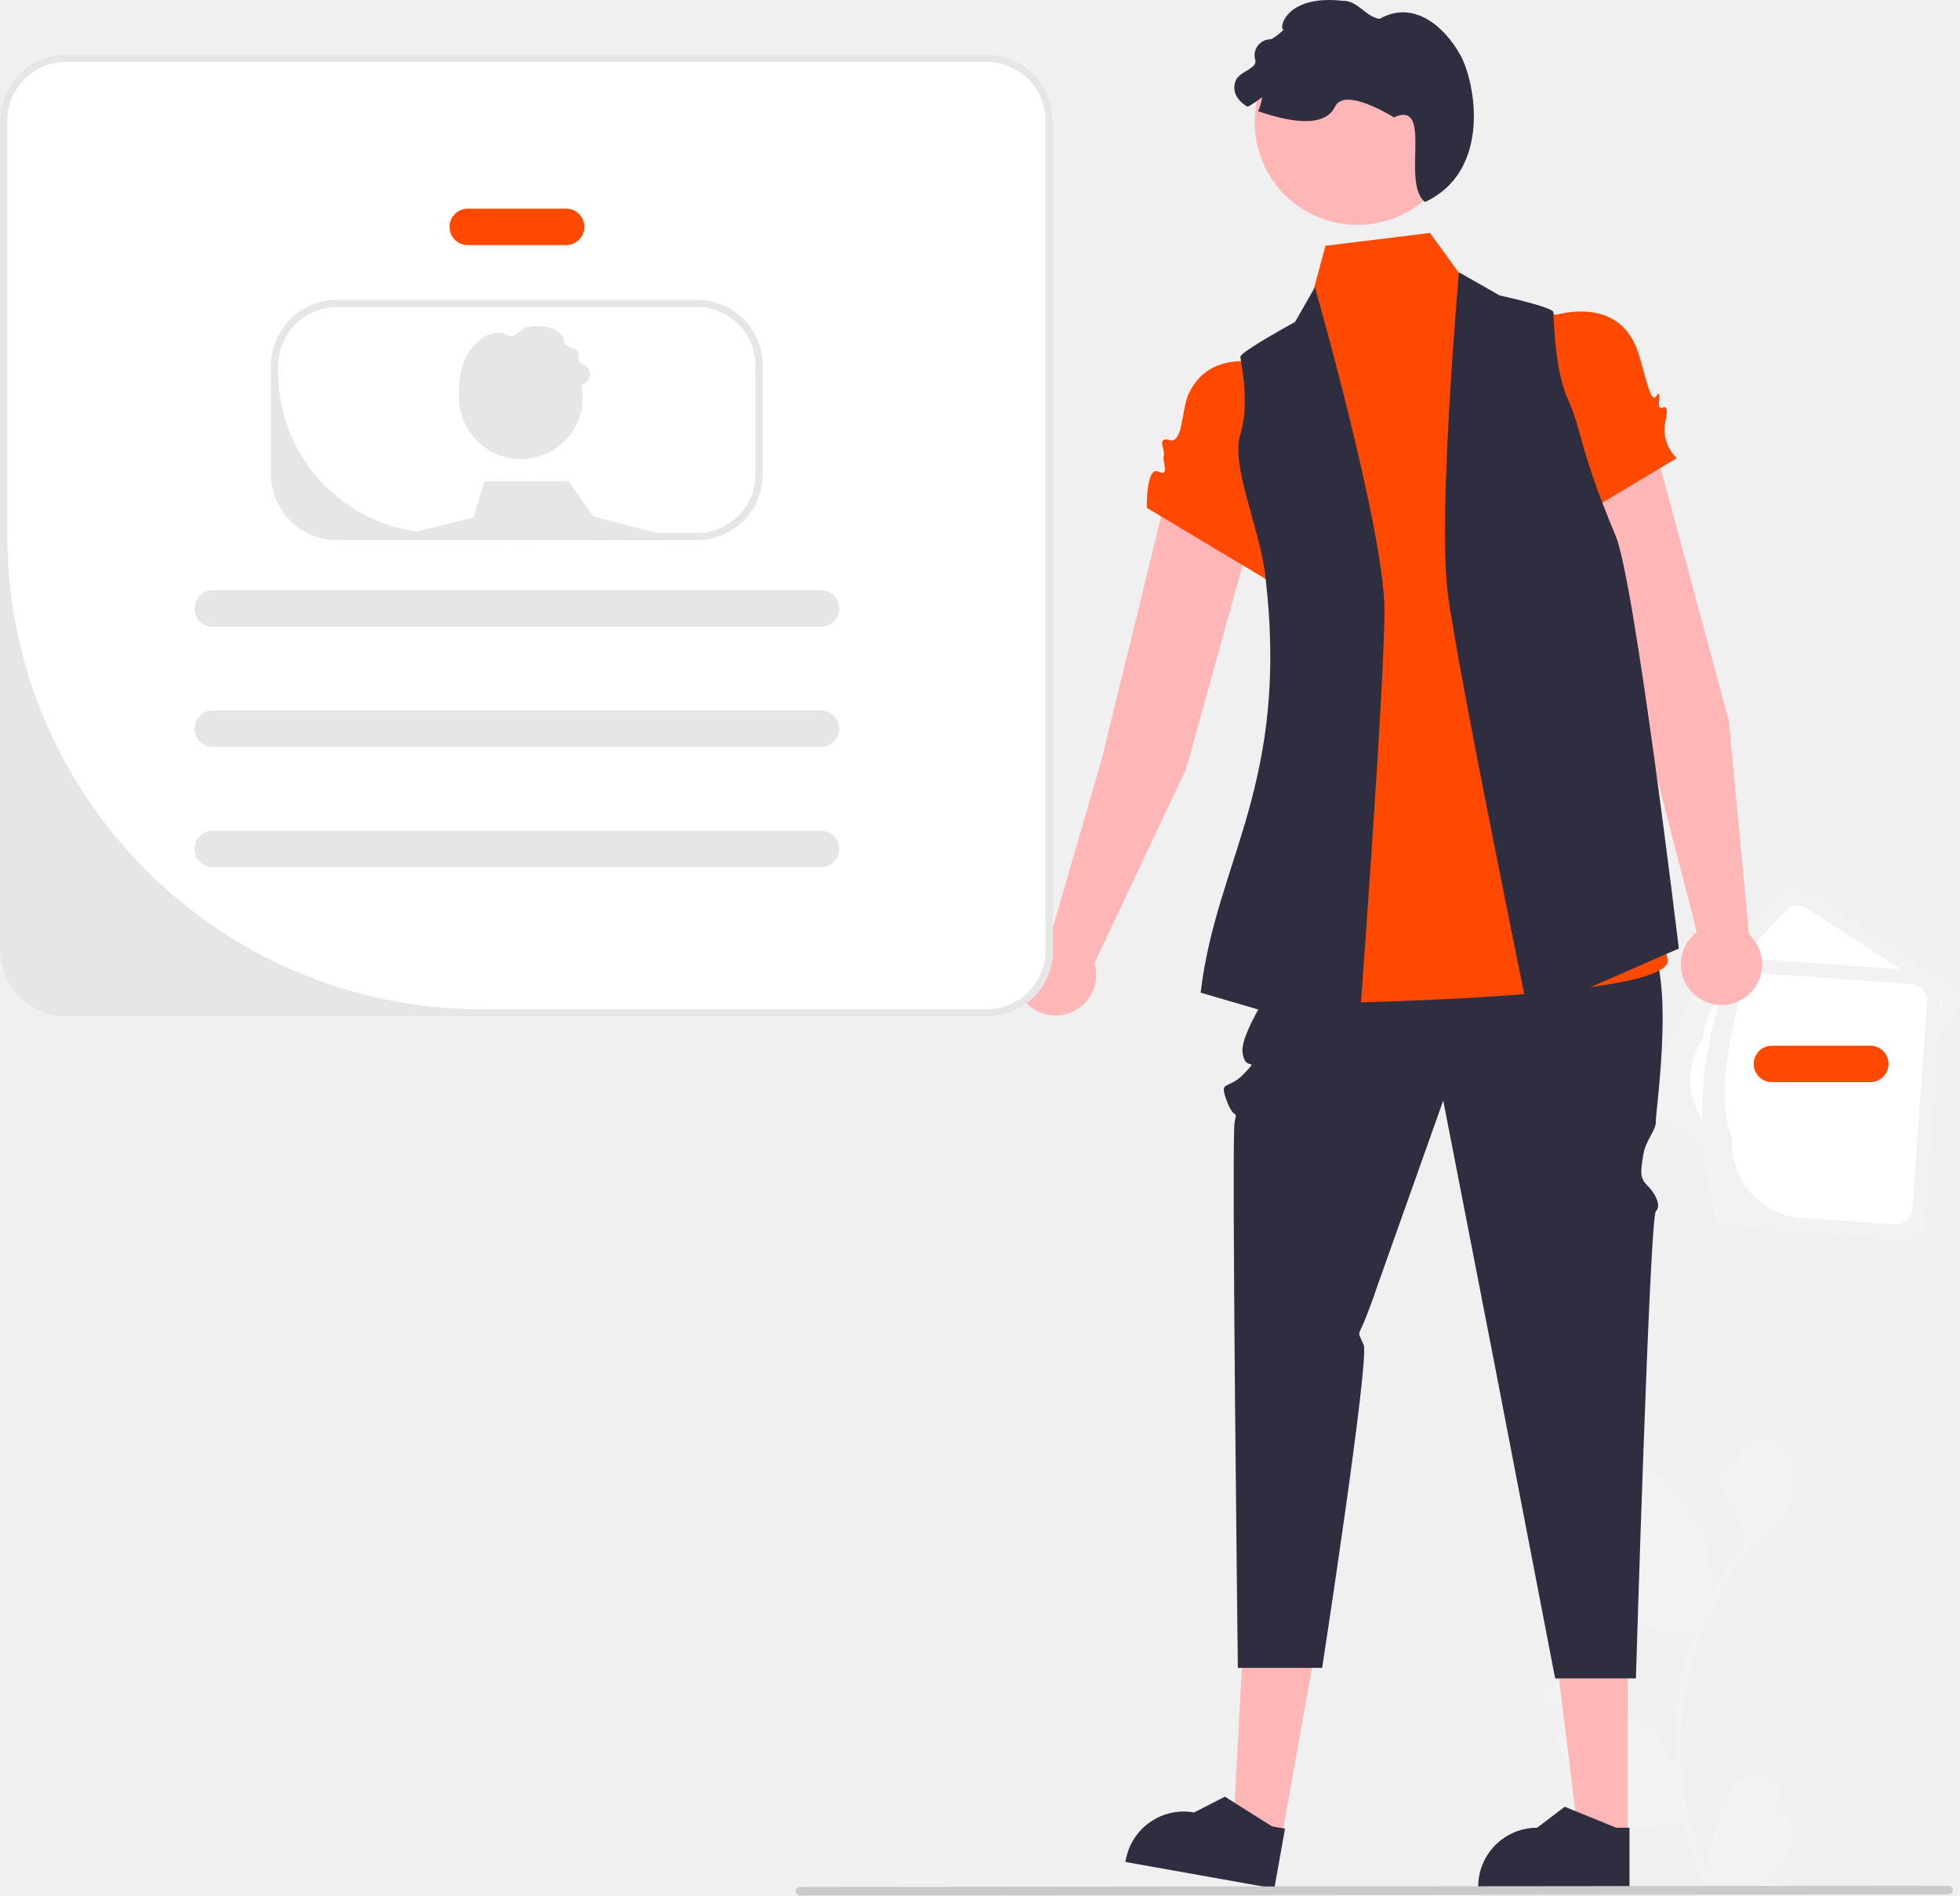
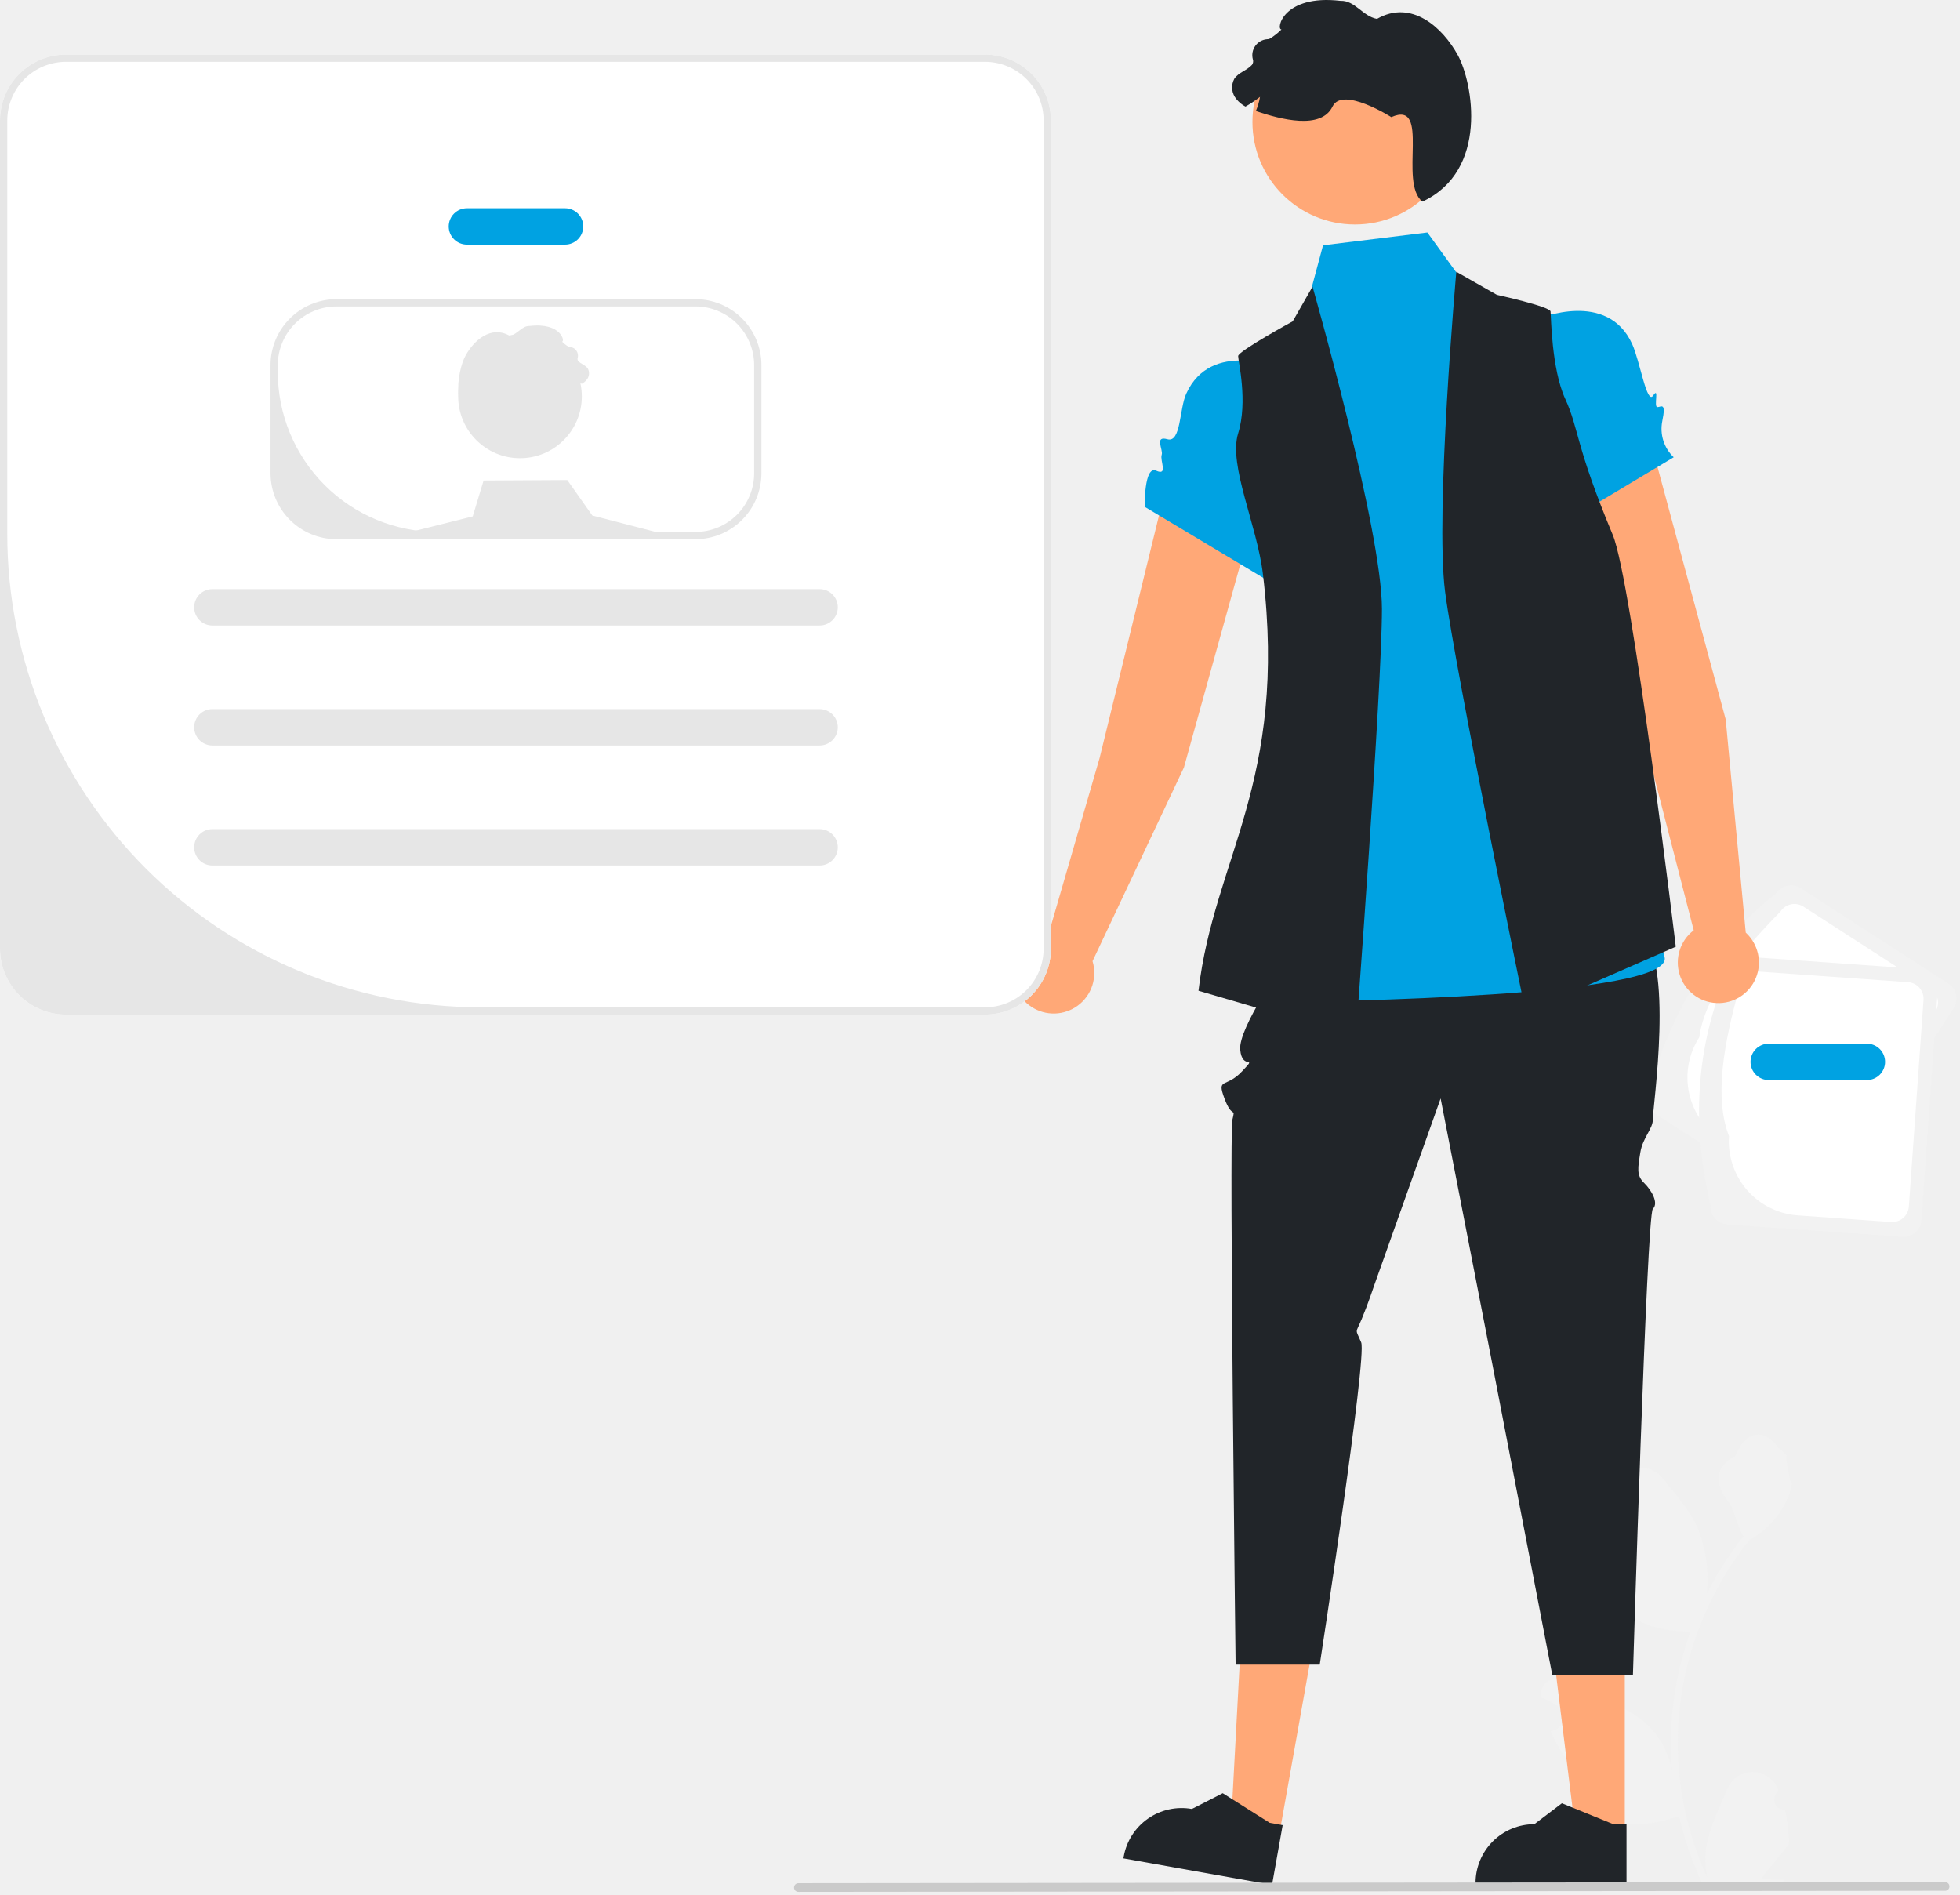
- <svg xmlns="http://www.w3.org/2000/svg" data-name="Layer 1" width="538.022" height="520.25" viewBox="0 0 538.022 520.25">
-   <path d="M821.828,687.588a2.807,2.807,0,0,1-2.035-4.866l.192-.765q-.038-.092-.076-.184a7.539,7.539,0,0,0-13.907.052c-2.275,5.478-5.17,10.966-5.883,16.758a22.304,22.304,0,0,0,.392,7.671,89.419,89.419,0,0,1-8.134-37.139,86.307,86.307,0,0,1,.535-9.628q.443-3.931,1.231-7.807a90.456,90.456,0,0,1,17.938-38.337A24.073,24.073,0,0,0,822.092,602.956a18.363,18.363,0,0,0,1.67-5.018c-.487.064-1.838-7.359-1.47-7.815-.679-1.031-1.895-1.543-2.637-2.549-3.689-5.002-8.773-4.129-11.426,2.669-5.669,2.861-5.724,7.606-2.245,12.169,2.213,2.903,2.517,6.832,4.459,9.94-.2.256-.408.503-.607.759a91.04,91.04,0,0,0-9.502,15.054,37.846,37.846,0,0,0-2.259-17.579c-2.163-5.217-6.216-9.611-9.786-14.122-4.288-5.418-13.08-3.053-13.836,3.814q-.011.1-.021.199.795.449,1.557.952a3.808,3.808,0,0,1-1.535,6.93l-.078.012a37.89,37.89,0,0,0,.999,5.665c-4.579,17.71,5.307,24.16,19.424,24.45.312.16.615.32.927.471a92.925,92.925,0,0,0-5.002,23.539,88.137,88.137,0,0,0,.064,14.231l-.024-.168a23.289,23.289,0,0,0-7.95-13.448c-6.118-5.026-14.762-6.877-21.363-10.916a4.371,4.371,0,0,0-6.694,4.252q.013.088.027.176a25.58,25.58,0,0,1,2.868,1.382q.795.449,1.557.952a3.808,3.808,0,0,1-1.535,6.93l-.078.012c-.056.008-.104.016-.16.024a37.923,37.923,0,0,0,6.975,10.923c2.863,15.46,15.162,16.927,28.318,12.425h.008a92.897,92.897,0,0,0,6.24,18.218H821.269c.08-.248.152-.503.224-.751a25.329,25.329,0,0,1-6.169-.367c1.654-2.03,3.308-4.075,4.962-6.105a1.384,1.384,0,0,0,.104-.12c.839-1.039,1.686-2.069,2.525-3.108l0-.001a37.101,37.101,0,0,0-1.087-9.451Z" transform="translate(-330.9891 -189.8751)" fill="#f2f2f2" />
-   <path d="M784.682,489.353c5.908-21.452,16.929-39.723,34.723-53.778a4.892,4.892,0,0,1,6.756-1.455l40.615,26.224a4.892,4.892,0,0,1,1.455,6.756l-34.723,53.778a4.892,4.892,0,0,1-6.756,1.455l-40.615-26.224A4.892,4.892,0,0,1,784.682,489.353Z" transform="translate(-330.9891 -189.8751)" fill="#f2f2f2" />
-   <path d="M798.285,475.121c1.522-11.335,10.899-22.921,22.323-34.574a4.582,4.582,0,0,1,6.328-1.362l34.905,22.537a4.582,4.582,0,0,1,1.363,6.328l-30.899,47.855a4.582,4.582,0,0,1-6.328,1.362l-21.623-13.961A20.41,20.41,0,0,1,798.285,475.121Z" transform="translate(-330.9891 -189.8751)" fill="#fff" />
-   <path d="M801.4,521.336c-5.154-21.646-4.294-42.966,4.531-63.854a4.892,4.892,0,0,1,5.221-4.529l48.224,3.422a4.892,4.892,0,0,1,4.529,5.221l-4.531,63.854a4.892,4.892,0,0,1-5.221,4.529l-48.224-3.422A4.892,4.892,0,0,1,801.4,521.336Z" transform="translate(-330.9891 -189.8751)" fill="#f2f2f2" />
-   <path d="M806.467,502.312c-4.125-10.667-1.487-25.337,2.913-41.051a4.582,4.582,0,0,1,4.889-4.241l41.444,2.941a4.582,4.582,0,0,1,4.242,4.889l-4.032,56.821a4.582,4.582,0,0,1-4.889,4.241l-25.674-1.822A20.41,20.41,0,0,1,806.467,502.312Z" transform="translate(-330.9891 -189.8751)" fill="#fff" />
-   <path d="M805.558,387.709l-20.659-76.467A12.785,12.785,0,0,0,769.39,302.229l0,0a12.785,12.785,0,0,0-9.023,16.212l23.895,78.772,12.502,48.477a11.157,11.157,0,1,0,14.304.638Z" transform="translate(-330.9891 -189.8751)" fill="#ffb6b6" />
-   <path d="M656.564,400.937l21.187-76.323a12.785,12.785,0,0,0-8.752-15.657l0,0a12.785,12.785,0,0,0-16.024,9.353l-19.577,79.955L619.454,446.347a11.157,11.157,0,1,0,11.983,7.838Z" transform="translate(-330.9891 -189.8751)" fill="#ffb6b6" />
-   <polygon points="446.816 504.239 433.315 504.238 426.893 452.165 446.818 452.166 446.816 504.239" fill="#ffb6b6" />
-   <path d="M778.28,708.198l-41.516-.002v-.525a16.16,16.16,0,0,1,16.159-16.159h.001l7.583-5.753,14.149,5.754,3.624 0Z" transform="translate(-330.9891 -189.8751)" fill="#2f2e41" />
-   <polygon points="351.81 504.375 338.519 502.004 341.337 449.611 360.953 453.11 351.81 504.375" fill="#ffb6b6" />
-   <path d="M680.795,708.198,639.924,700.909l.092-.517a16.16,16.16,0,0,1,18.744-13.071l.001 0,8.475-4.333,12.919,8.148,3.568.636Z" transform="translate(-330.9891 -189.8751)" fill="#2f2e41" />
-   <path d="M684.115,454.689S671.533,472.51,672.046,478.491s4.956,1.21.513,5.98-7.032,1.57-4.849,7.464,3.072,2.077,2.183,5.894.889,149.805.889,149.805h23.137s13.048-84.651,11.396-88.603-1.614-2.232.145-6.431,3.413-9.196,3.413-9.196l18.288-51.469,14.107,72.467L757.873,650.515h22.172s3.797-126.63,5.475-128.208-.33-5.124-2.436-7.167-1.686-4.119-1.008-8.329,3.542-6.559,3.443-9.201,6.122-44.626-3.653-51.305S684.115,454.689,684.115,454.689Z" transform="translate(-330.9891 -189.8751)" fill="#2f2e41" />
-   <path d="M761.477,277.175l-25.881-6.706L723.515,253.806l-28.691,3.527-6.107,22.728L668.292,291.916c36.614.219,16.897,106.293,22.278,113.137,4.379,5.569-21.858,18.819-13.635,27.271s5.183,5.07,3.275,14.271-15.818,18.94,0,18.843,111.265-1.46,108.538-12.368-2.684-8.138-6.796-14.977-6.88-3.017-5.496-13.109-3.111-17.898.02-22.364c4.806-6.855-.037-56.337-4.569-55.017Z" transform="translate(-330.9891 -189.8751)" fill="#ff4800" />
-   <path d="M754.087,277.528s18.931-8.043,25.749,6.956c2.178,4.791,4.011,16.823,5.778,14.155s.062,3.181,1.156,3.189c.976.006,2.477-1.572,1.343,3.867a10.773,10.773,0,0,0,3.148,9.917l-32.904,19.706Z" transform="translate(-330.9891 -189.8751)" fill="#ff4800" />
-   <path d="M682.957,291.164s-18.932-8.043-25.749,6.956c-1.917,4.218-1.44,13.591-5.174,12.539s-1.083,2.913-1.576,4.29c-.549,1.535,1.848,5.88-1.519,4.359s-3.155,9.939-3.155,9.939L678.688,348.953Z" transform="translate(-330.9891 -189.8751)" fill="#ff4800" />
-   <path d="M691.933,268.7l-5.454,9.545s-14.999,8.181-14.999,9.545,2.727,12.497,0,21.247,5.206,25.206,6.818,38.748c6.818,57.268-13.456,78.077-17.726,114.537l43.268,12.637s7.183-95.812,7.183-117.629S691.933,268.7,691.933,268.7Z" transform="translate(-330.9891 -189.8751)" fill="#2f2e41" />
-   <path d="M731.476,264.61l11.146,6.34s14.587,3.216,14.761,4.568.226,15.725,4.048,24.056,2.769,12.76,13.064,37.386c5.26,12.582,17.335,113.25,17.335,113.25L750.53,468.269s-19.362-94.11-22.149-115.748S731.476,264.61,731.476,264.61Z" transform="translate(-330.9891 -189.8751)" fill="#2f2e41" />
-   <circle cx="372.616" cy="33.541" r="28.194" fill="#ffb6b6" />
-   <path d="M722.16,245.321c-6.665-5.209,2.446-28.126-8.56-23.234,0,0-13.451-8.56-16.154-2.935-3.129,6.513-14.259,3.559-21.094,1.26a16.608,16.608,0,0,0,1.137-3.901,31.229,31.229,0,0,1-3.999,2.678,8.117,8.117,0,0,1-2.446-2.006,4.967,4.967,0,0,1-.624-5.637c1.137-1.749,3.485-2.287,4.867-3.84a1.672,1.672,0,0,0,.23-1.536,4.394,4.394,0,0,1,3.937-5.503,1.58,1.58,0,0,0,.749-.163,17.133,17.133,0,0,0,3.192-2.519c-1.602.073.357-9.732,16.24-7.875,3.999-.147,6.087,4.263,10.024,4.96,9.545-5.454,18.065,2.413,22.21,9.934C736.015,212.524,740.503,236.761,722.16,245.321Z" transform="translate(-330.9891 -189.8751)" fill="#2f2e41" />
-   <path d="M601.859,204.875h-252.73a18.155,18.155,0,0,0-18.14,18.13V450.735a18.164,18.164,0,0,0,18.14,18.14h252.73a18.155,18.155,0,0,0,18.13-18.14V223.005A18.147,18.147,0,0,0,601.859,204.875Z" transform="translate(-330.9891 -189.8751)" fill="#fff" />
-   <path d="M486.383,257.143h-27a5,5,0,1,1,0-10h27a5,5,0,0,1,0,10Z" transform="translate(-330.9891 -189.8751)" fill="#ff4800" />
-   <path d="M844.383,486.875h-27a5,5,0,0,1,0-10h27a5,5,0,0,1,0,10Z" transform="translate(-330.9891 -189.8751)" fill="#ff4800" />
-   <path d="M556.383,361.875h-167a5,5,0,0,1,0-10h167a5,5,0,0,1,0,10Z" transform="translate(-330.9891 -189.8751)" fill="#e6e6e6" />
-   <path d="M556.383,394.875h-167a5,5,0,0,1,0-10h167a5,5,0,0,1,0,10Z" transform="translate(-330.9891 -189.8751)" fill="#e6e6e6" />
-   <path d="M556.383,427.875h-167a5,5,0,0,1,0-10h167a5,5,0,0,1,0,10Z" transform="translate(-330.9891 -189.8751)" fill="#e6e6e6" />
-   <path d="M522.249,272.145h-98.73a18.155,18.155,0,0,0-18.14,18.13v29.73a18.164,18.164,0,0,0,18.14,18.14h98.73a18.155,18.155,0,0,0,18.13-18.14v-29.73A18.147,18.147,0,0,0,522.249,272.145Zm16.13,47.86a16.14,16.14,0,0,1-16.14,16.14H451.366a43.987,43.987,0,0,1-43.987-43.987V290.275a16.156,16.156,0,0,1,16.14-16.13h98.73a16.147,16.147,0,0,1,16.13,16.13Z" transform="translate(-330.9891 -189.8751)" fill="#e6e6e6" />
-   <circle cx="143" cy="109" r="17" fill="#e6e6e6" />
-   <polygon points="182.11 148.27 106 148 130 142 132.99 132.13 156 132 162.89 141.76 180.29 146.27 181.87 146.68 182.11 148.27" fill="#e6e6e6" />
-   <path d="M464.328,309.729c3.648-2.852-1.339-15.395,4.686-12.718,0,0,7.363-4.686,8.842-1.606,1.713,3.565,7.805,1.948,11.547.689a9.091,9.091,0,0,1-.623-2.135,17.096,17.096,0,0,0,2.189,1.466,4.443,4.443,0,0,0,1.339-1.098,2.719,2.719,0,0,0,.341-3.086c-.623-.957-1.908-1.252-2.664-2.102a.915.915,0,0,1-.126-.841,2.405,2.405,0,0,0-2.155-3.012.865.865,0,0,1-.41-.089,9.378,9.378,0,0,1-1.747-1.379c.877.04-.195-5.327-8.889-4.311-2.189-.08-3.332,2.334-5.487,2.715-5.225-2.985-9.888,1.321-12.157,5.438S454.287,305.044,464.328,309.729Z" transform="translate(-330.9891 -189.8751)" fill="#e6e6e6" />
-   <path d="M601.859,204.875h-252.73a18.155,18.155,0,0,0-18.14,18.13V450.735a18.164,18.164,0,0,0,18.14,18.14h252.73a18.155,18.155,0,0,0,18.13-18.14V223.005A18.147,18.147,0,0,0,601.859,204.875Zm16.13,245.86a16.14,16.14,0,0,1-16.14,16.14H463.19A130.201,130.201,0,0,1,332.989,336.674V223.005a16.156,16.156,0,0,1,16.14-16.13h252.73a16.147,16.147,0,0,1,16.13,16.13Z" transform="translate(-330.9891 -189.8751)" fill="#e6e6e6" />
-   <path d="M865.896,709.818l-315.358.307a1.191,1.191,0,0,1,0-2.381l315.358-.307a1.191,1.191,0,0,1,0,2.381Z" transform="translate(-330.9891 -189.8751)" fill="#cacaca" />
+ <svg xmlns="http://www.w3.org/2000/svg" width="539" height="521" viewBox="0 0 539 521" fill="none">
+   <g clip-path="url(#clip0_155_1225)">
+     <path d="M490.839 497.713C490.264 497.74 489.695 497.589 489.208 497.281C488.722 496.973 488.342 496.523 488.12 495.992C487.898 495.461 487.844 494.874 487.967 494.312C488.089 493.749 488.382 493.238 488.804 492.847L488.997 492.083C488.971 492.021 488.946 491.96 488.92 491.899C488.341 490.531 487.37 489.364 486.13 488.546C484.89 487.727 483.436 487.294 481.95 487.299C480.464 487.305 479.013 487.749 477.779 488.577C476.545 489.404 475.583 490.578 475.014 491.951C472.739 497.429 469.843 502.916 469.13 508.708C468.816 511.269 468.949 513.864 469.522 516.379C464.179 504.726 461.405 492.06 461.388 479.24C461.386 476.023 461.565 472.809 461.923 469.612C462.219 466.991 462.629 464.389 463.153 461.805C466.017 447.787 472.164 434.649 481.092 423.468C485.412 421.111 488.906 417.485 491.103 413.081C491.899 411.497 492.462 409.807 492.773 408.063C492.286 408.127 490.936 400.704 491.303 400.248C490.624 399.218 489.408 398.705 488.666 397.699C484.977 392.697 479.894 393.571 477.24 400.368C471.572 403.229 471.517 407.974 474.995 412.537C477.208 415.441 477.512 419.369 479.454 422.477C479.254 422.733 479.046 422.981 478.846 423.236C475.195 427.932 472.012 432.974 469.344 438.29C469.993 432.334 469.219 426.31 467.085 420.711C464.922 415.494 460.868 411.1 457.299 406.59C453.011 401.172 444.218 403.537 443.463 410.404C443.456 410.471 443.448 410.537 443.441 410.604C443.972 410.903 444.491 411.22 444.998 411.556C445.636 411.982 446.131 412.591 446.417 413.303C446.703 414.015 446.767 414.797 446.601 415.546C446.435 416.295 446.047 416.977 445.487 417.501C444.927 418.026 444.222 418.369 443.463 418.486L443.386 418.498C443.574 420.409 443.908 422.303 444.384 424.163C439.805 441.873 449.692 448.324 463.809 448.613C464.12 448.773 464.424 448.933 464.736 449.085C462.055 456.681 460.374 464.594 459.734 472.624C459.371 477.362 459.393 482.121 459.798 486.855L459.774 486.687C458.751 481.423 455.943 476.673 451.823 473.239C445.705 468.214 437.061 466.363 430.461 462.323C429.759 461.873 428.943 461.632 428.11 461.63C427.276 461.628 426.459 461.865 425.756 462.312C425.052 462.758 424.491 463.397 424.139 464.153C423.786 464.908 423.657 465.749 423.766 466.575C423.775 466.634 423.784 466.693 423.793 466.751C424.777 467.152 425.735 467.614 426.662 468.134C427.192 468.433 427.711 468.75 428.219 469.086C428.857 469.512 429.351 470.121 429.637 470.833C429.923 471.545 429.987 472.327 429.821 473.076C429.655 473.825 429.267 474.507 428.707 475.031C428.147 475.556 427.442 475.899 426.684 476.016L426.606 476.028C426.55 476.036 426.502 476.044 426.446 476.052C428.127 480.066 430.487 483.761 433.422 486.975C436.285 502.435 448.584 503.902 461.739 499.4H461.747C463.191 505.672 465.282 511.777 467.988 517.617H490.28C490.36 517.37 490.432 517.114 490.504 516.866C488.441 516.996 486.369 516.873 484.336 516.499C485.99 514.469 487.644 512.424 489.298 510.394C489.335 510.356 489.369 510.316 489.402 510.274C490.241 509.236 491.087 508.205 491.926 507.166L491.927 507.165C491.972 503.981 491.605 500.804 490.839 497.713Z" fill="#F2F2F2" />
+     <path d="M453.693 299.478C459.602 278.026 470.623 259.756 488.417 245.7C489.121 244.612 490.227 243.848 491.494 243.575C492.761 243.303 494.084 243.544 495.173 244.245L535.788 270.469C536.875 271.173 537.639 272.28 537.912 273.546C538.185 274.813 537.944 276.136 537.242 277.225L502.519 331.004C501.815 332.091 500.708 332.855 499.442 333.128C498.175 333.401 496.852 333.16 495.763 332.458L455.148 306.235C454.06 305.531 453.296 304.424 453.024 303.157C452.751 301.891 452.992 300.568 453.693 299.478Z" fill="#F2F2F2" />
+     <path d="M467.296 285.246C468.818 273.912 478.195 262.325 489.619 250.673C490.279 249.654 491.315 248.939 492.501 248.683C493.688 248.428 494.927 248.653 495.947 249.31L530.852 271.848C531.87 272.507 532.586 273.543 532.841 274.73C533.097 275.916 532.871 277.155 532.214 278.175L501.315 326.031C500.656 327.049 499.619 327.765 498.433 328.02C497.247 328.276 496.008 328.05 494.987 327.393L473.365 313.432C468.827 310.495 465.64 305.878 464.502 300.594C463.365 295.31 464.369 289.791 467.296 285.246Z" fill="white" />
+     <path d="M470.412 331.461C465.258 309.815 466.117 288.495 474.942 267.607C475.036 266.315 475.638 265.112 476.616 264.263C477.595 263.414 478.871 262.988 480.163 263.078L528.387 266.5C529.679 266.593 530.882 267.195 531.731 268.174C532.58 269.153 533.006 270.428 532.916 271.721L528.385 335.574C528.292 336.867 527.69 338.069 526.711 338.918C525.732 339.767 524.457 340.193 523.164 340.103L474.94 336.681C473.648 336.588 472.445 335.986 471.596 335.008C470.747 334.029 470.321 332.753 470.412 331.461Z" fill="#F2F2F2" />
+     <path d="M475.478 312.437C471.354 301.77 473.991 287.1 478.391 271.386C478.478 270.175 479.042 269.049 479.959 268.254C480.875 267.459 482.07 267.06 483.28 267.144L524.724 270.085C525.935 270.172 527.061 270.736 527.856 271.653C528.651 272.569 529.05 273.764 528.966 274.974L524.934 331.796C524.847 333.006 524.283 334.132 523.366 334.927C522.45 335.722 521.255 336.121 520.045 336.037L494.371 334.215C488.98 333.827 483.963 331.315 480.421 327.233C476.879 323.15 475.102 317.829 475.478 312.437Z" fill="white" />
+     <path d="M474.568 197.834L453.909 121.367C453.024 118.13 450.902 115.371 448 113.684C445.099 111.998 441.651 111.52 438.4 112.354C436.718 112.785 435.142 113.554 433.768 114.615C432.393 115.675 431.249 117.004 430.404 118.521C429.56 120.038 429.034 121.711 428.857 123.438C428.681 125.165 428.858 126.91 429.378 128.566L453.273 207.339L465.775 255.816C463.954 257.206 462.605 259.123 461.912 261.307C461.219 263.49 461.214 265.834 461.9 268.02C462.585 270.206 463.926 272.129 465.742 273.526C467.558 274.923 469.76 275.727 472.048 275.829C474.337 275.931 476.601 275.326 478.534 274.096C480.467 272.867 481.975 271.072 482.852 268.955C483.729 266.839 483.934 264.504 483.438 262.267C482.941 260.031 481.769 258.001 480.079 256.454L474.568 197.834Z" fill="#FFA877" />
+     <path d="M325.575 211.063L346.761 134.74C347.649 131.504 347.229 128.048 345.592 125.119C343.955 122.19 341.231 120.022 338.01 119.083C336.343 118.597 334.595 118.455 332.872 118.667C331.149 118.879 329.487 119.44 327.987 120.315C326.488 121.19 325.183 122.361 324.151 123.757C323.119 125.153 322.382 126.745 321.985 128.435L302.408 208.39L288.464 256.472C286.189 256.741 284.052 257.703 282.343 259.229C280.634 260.754 279.436 262.769 278.911 264.999C278.387 267.229 278.562 269.567 279.413 271.694C280.263 273.821 281.748 275.635 283.665 276.889C285.582 278.143 287.839 278.777 290.129 278.703C292.418 278.63 294.63 277.854 296.463 276.48C298.296 275.106 299.662 273.201 300.375 271.024C301.088 268.846 301.113 266.502 300.447 264.31L325.575 211.063Z" fill="#FFA877" />
+     <path d="M446.816 504.239L433.315 504.238L426.893 452.165L446.818 452.166L446.816 504.239Z" fill="#FFA877" />
+     <path d="M447.291 518.323L405.775 518.321V517.796C405.776 513.511 407.478 509.401 410.509 506.37C413.539 503.34 417.649 501.638 421.934 501.637L429.519 495.884L443.667 501.638L447.292 501.638L447.291 518.323Z" fill="#212529" />
+     <path d="M351.811 504.375L338.52 502.004L341.338 449.611L360.954 453.11L351.811 504.375Z" fill="#FFA877" />
+     <path d="M349.806 518.323L308.936 511.034L309.028 510.517C309.78 506.298 312.178 502.551 315.693 500.1C319.208 497.648 323.553 496.694 327.772 497.446L336.249 493.113L349.168 501.261L352.735 501.898L349.806 518.323Z" fill="#212529" />
+     <path d="M353.125 264.814C353.125 264.814 340.543 282.635 341.056 288.616C341.569 294.596 346.013 289.825 341.569 294.596C337.126 299.367 334.537 296.166 336.72 302.06C338.903 307.955 339.792 304.138 338.903 307.955C338.014 311.771 339.792 457.76 339.792 457.76H362.929C362.929 457.76 375.977 373.109 374.325 369.157C372.673 365.205 372.711 366.925 374.469 362.726C376.228 358.526 377.883 353.529 377.883 353.529L396.171 302.061L410.278 374.528L426.883 460.64H449.055C449.055 460.64 452.852 334.01 454.531 332.433C456.209 330.855 454.201 327.309 452.095 325.265C449.988 323.221 450.408 321.146 451.087 316.936C451.766 312.725 454.629 310.377 454.531 307.735C454.432 305.092 460.653 263.109 450.877 256.429C441.102 249.75 353.125 264.814 353.125 264.814Z" fill="#212529" />
+     <path d="M430.487 87.299L404.607 80.593L392.526 63.931L363.835 67.458L357.728 90.185L337.303 102.041C373.917 102.26 354.199 208.335 359.581 215.178C363.96 220.748 337.722 233.997 345.945 242.449C354.169 250.901 351.128 247.519 349.22 256.721C347.312 265.922 333.402 275.66 349.22 275.564C365.038 275.467 460.485 274.103 457.758 263.195C455.031 252.287 455.074 255.057 450.962 248.218C446.85 241.379 444.082 245.2 445.466 235.108C446.85 225.016 442.356 217.21 445.486 212.744C450.292 205.89 445.449 156.407 440.918 157.728L430.487 87.299Z" fill="#00A2E2" />
+     <path d="M423.098 87.653C423.098 87.653 442.029 79.611 448.847 94.609C451.024 99.4 452.858 111.433 454.625 108.764C456.391 106.096 454.687 111.946 455.78 111.953C456.756 111.959 458.257 110.381 457.123 115.82C456.767 117.604 456.87 119.449 457.42 121.183C457.971 122.917 458.951 124.484 460.27 125.736L427.367 145.443L423.098 87.653Z" fill="#00A2E2" />
+     <path d="M351.968 101.288C351.968 101.288 333.037 93.246 326.219 108.245C324.302 112.463 324.779 121.836 321.045 120.784C317.311 119.731 319.962 123.696 319.469 125.073C318.92 126.609 321.317 130.953 317.951 129.433C314.584 127.912 314.796 139.372 314.796 139.372L347.699 159.078L351.968 101.288Z" fill="#00A2E2" />
+     <path d="M360.945 78.825L355.491 88.37C355.491 88.37 340.492 96.551 340.492 97.915C340.492 99.278 343.219 110.412 340.492 119.162C337.765 127.912 345.698 144.368 347.31 157.91C354.128 215.178 333.854 235.987 329.584 272.447L372.852 285.084C372.852 285.084 380.035 189.271 380.035 167.455C380.035 145.638 360.945 78.825 360.945 78.825Z" fill="#212529" />
+     <path d="M400.486 74.735L411.633 81.075C411.633 81.075 426.219 84.291 426.394 85.643C426.568 86.996 426.62 101.369 430.442 109.699C434.264 118.029 433.211 122.458 443.506 147.084C448.765 159.667 460.841 260.334 460.841 260.334L419.541 278.395C419.541 278.395 400.179 184.285 397.392 162.647C394.605 141.009 400.486 74.735 400.486 74.735Z" fill="#212529" />
+     <path d="M372.616 61.734C388.187 61.734 400.81 49.112 400.81 33.541C400.81 17.97 388.187 5.347 372.616 5.347C357.045 5.347 344.422 17.97 344.422 33.541C344.422 49.112 357.045 61.734 372.616 61.734Z" fill="#FFA877" />
+     <path d="M391.171 55.446C384.507 50.237 393.617 27.32 382.611 32.212C382.611 32.212 369.16 23.652 366.457 29.277C363.328 35.79 352.199 32.836 345.363 30.537C345.9 29.288 346.282 27.978 346.5 26.636C345.238 27.63 343.901 28.525 342.502 29.314C341.563 28.812 340.732 28.131 340.056 27.308C339.389 26.544 338.972 25.595 338.86 24.587C338.749 23.58 338.948 22.562 339.432 21.671C340.569 19.922 342.917 19.384 344.299 17.831C344.459 17.613 344.563 17.359 344.603 17.091C344.643 16.824 344.617 16.55 344.529 16.295C344.364 15.67 344.339 15.017 344.456 14.381C344.573 13.745 344.828 13.143 345.204 12.618C345.58 12.092 346.067 11.656 346.631 11.341C347.195 11.025 347.821 10.837 348.466 10.792C348.725 10.8 348.982 10.743 349.215 10.628C350.375 9.918 351.446 9.073 352.407 8.109C350.805 8.183 352.764 -1.623 368.646 0.234C372.645 0.087 374.733 4.497 378.671 5.195C388.215 -0.26 396.735 7.608 400.881 15.129C405.026 22.649 409.514 46.886 391.171 55.446Z" fill="#212529" />
+     <path d="M270.87 15H18.14C13.332 15.004 8.722 16.915 5.321 20.314C1.92 23.713 0.007 28.322 0 33.13V260.86C0.006 265.669 1.919 270.279 5.32 273.68C8.721 277.081 13.331 278.994 18.14 279H270.87C275.678 278.993 280.287 277.08 283.686 273.679C287.085 270.278 288.996 265.668 289 260.86V33.13C288.996 28.323 287.084 23.714 283.685 20.315C280.286 16.916 275.677 15.004 270.87 15Z" fill="white" />
+     <path d="M155.395 67.268H128.395C127.068 67.268 125.797 66.741 124.859 65.803C123.921 64.865 123.395 63.594 123.395 62.268C123.395 60.941 123.921 59.67 124.859 58.732C125.797 57.794 127.068 57.268 128.395 57.268H155.395C156.721 57.268 157.992 57.794 158.93 58.732C159.868 59.67 160.395 60.941 160.395 62.268C160.395 63.594 159.868 64.865 158.93 65.803C157.992 66.741 156.721 67.268 155.395 67.268Z" fill="#00A2E2" />
+     <path d="M513.395 297H486.395C485.068 297 483.797 296.473 482.859 295.536C481.921 294.598 481.395 293.326 481.395 292C481.395 290.674 481.921 289.402 482.859 288.464C483.797 287.527 485.068 287 486.395 287H513.395C514.721 287 515.992 287.527 516.93 288.464C517.868 289.402 518.395 290.674 518.395 292C518.395 293.326 517.868 294.598 516.93 295.536C515.992 296.473 514.721 297 513.395 297Z" fill="#00A2E2" />
+     <path d="M225.395 172H58.395C57.068 172 55.797 171.473 54.859 170.536C53.921 169.598 53.395 168.326 53.395 167C53.395 165.674 53.921 164.402 54.859 163.464C55.797 162.527 57.068 162 58.395 162H225.395C226.721 162 227.992 162.527 228.93 163.464C229.868 164.402 230.395 165.674 230.395 167C230.395 168.326 229.868 169.598 228.93 170.536C227.992 171.473 226.721 172 225.395 172Z" fill="#E6E6E6" />
+     <path d="M225.395 205H58.395C57.068 205 55.797 204.473 54.859 203.536C53.921 202.598 53.395 201.326 53.395 200C53.395 198.674 53.921 197.402 54.859 196.464C55.797 195.527 57.068 195 58.395 195H225.395C226.721 195 227.992 195.527 228.93 196.464C229.868 197.402 230.395 198.674 230.395 200C230.395 201.326 229.868 202.598 228.93 203.536C227.992 204.473 226.721 205 225.395 205Z" fill="#E6E6E6" />
+     <path d="M225.395 238H58.395C57.068 238 55.797 237.473 54.859 236.536C53.921 235.598 53.395 234.326 53.395 233C53.395 231.674 53.921 230.402 54.859 229.464C55.797 228.527 57.068 228 58.395 228H225.395C226.721 228 227.992 228.527 228.93 229.464C229.868 230.402 230.395 231.674 230.395 233C230.395 234.326 229.868 235.598 228.93 236.536C227.992 237.473 226.721 238 225.395 238Z" fill="#E6E6E6" />
+     <path d="M191.261 82.27H92.531C87.722 82.274 83.112 84.185 79.712 87.584C76.311 90.983 74.397 95.592 74.391 100.4V130.13C74.397 134.939 76.31 139.549 79.711 142.95C83.111 146.351 87.722 148.264 92.531 148.27H191.261C196.069 148.263 200.678 146.35 204.077 142.949C207.476 139.548 209.387 134.938 209.391 130.13V100.4C209.386 95.593 207.475 90.984 204.076 87.585C200.677 84.186 196.068 82.274 191.261 82.27ZM207.391 130.13C207.391 134.411 205.69 138.516 202.663 141.543C199.637 144.57 195.531 146.27 191.251 146.27H120.378C108.712 146.27 97.523 141.636 89.274 133.386C81.025 125.137 76.391 113.949 76.391 102.283V100.4C76.397 96.122 78.1 92.022 81.126 88.998C84.152 85.975 88.253 84.274 92.531 84.27H191.261C195.537 84.275 199.637 85.975 202.661 88.999C205.685 92.023 207.386 96.124 207.391 100.4V130.13Z" fill="#E6E6E6" />
+     <path d="M143 126C152.389 126 160 118.389 160 109C160 99.611 152.389 92 143 92C133.611 92 126 99.611 126 109C126 118.389 133.611 126 143 126Z" fill="#E6E6E6" />
+     <path d="M182.11 148.27L106 148L130 142L132.99 132.13L156 132L162.89 141.76L180.29 146.27L181.87 146.68L182.11 148.27Z" fill="#E6E6E6" />
+     <path d="M133.338 119.854C136.986 117.003 132 104.459 138.024 107.136C138.024 107.136 145.387 102.451 146.866 105.53C148.579 109.095 154.671 107.478 158.413 106.219C158.119 105.536 157.91 104.819 157.79 104.084C158.481 104.628 159.213 105.118 159.979 105.55C160.493 105.275 160.948 104.902 161.318 104.452C161.683 104.034 161.911 103.515 161.972 102.963C162.033 102.411 161.924 101.854 161.659 101.366C161.037 100.409 159.752 100.115 158.995 99.265C158.908 99.145 158.851 99.006 158.829 98.86C158.807 98.713 158.821 98.564 158.87 98.424C158.96 98.082 158.973 97.724 158.909 97.376C158.845 97.028 158.706 96.699 158.5 96.411C158.294 96.124 158.027 95.885 157.719 95.712C157.41 95.539 157.067 95.436 156.714 95.411C156.572 95.416 156.432 95.385 156.304 95.322C155.669 94.933 155.083 94.471 154.557 93.943C155.434 93.983 154.362 88.616 145.668 89.632C143.479 89.552 142.336 91.966 140.181 92.348C134.956 89.362 130.293 93.669 128.024 97.785C125.755 101.902 123.298 115.169 133.338 119.854Z" fill="#E6E6E6" />
+     <path d="M270.87 15H18.14C13.332 15.004 8.722 16.915 5.321 20.314C1.92 23.713 0.007 28.322 0 33.13V260.86C0.006 265.669 1.919 270.279 5.32 273.68C8.721 277.081 13.331 278.994 18.14 279H270.87C275.678 278.993 280.287 277.08 283.686 273.679C287.085 270.278 288.996 265.668 289 260.86V33.13C288.996 28.323 287.084 23.714 283.685 20.315C280.286 16.916 275.677 15.004 270.87 15ZM287 260.86C287 265.141 285.3 269.246 282.273 272.273C279.246 275.3 275.141 277 270.86 277H132.201C115.103 277 98.172 273.632 82.375 267.089C66.578 260.546 52.225 250.955 40.135 238.865C28.045 226.775 18.454 212.422 11.911 196.625C5.368 180.828 2 163.897 2 146.799V33.13C2.007 28.852 3.71 24.752 6.735 21.728C9.761 18.705 13.862 17.004 18.14 17H270.87C275.147 17.005 279.247 18.705 282.271 21.729C285.295 24.753 286.995 28.854 287 33.13V260.86Z" fill="#E6E6E6" />
+     <path d="M534.907 519.942L219.55 520.25C219.235 520.248 218.934 520.122 218.712 519.899C218.49 519.676 218.365 519.374 218.365 519.059C218.365 518.744 218.49 518.442 218.712 518.219C218.934 517.996 219.235 517.87 219.55 517.868L534.907 517.561C535.222 517.563 535.524 517.689 535.746 517.912C535.968 518.135 536.092 518.437 536.092 518.752C536.092 519.066 535.968 519.368 535.746 519.591C535.524 519.815 535.222 519.941 534.907 519.942Z" fill="#CACACA" />
+   </g>
+   <defs>
+     <clipPath id="clip0_155_1225">
+       <rect width="538.022" height="520.25" fill="white" />
+     </clipPath>
+   </defs>
</svg>
